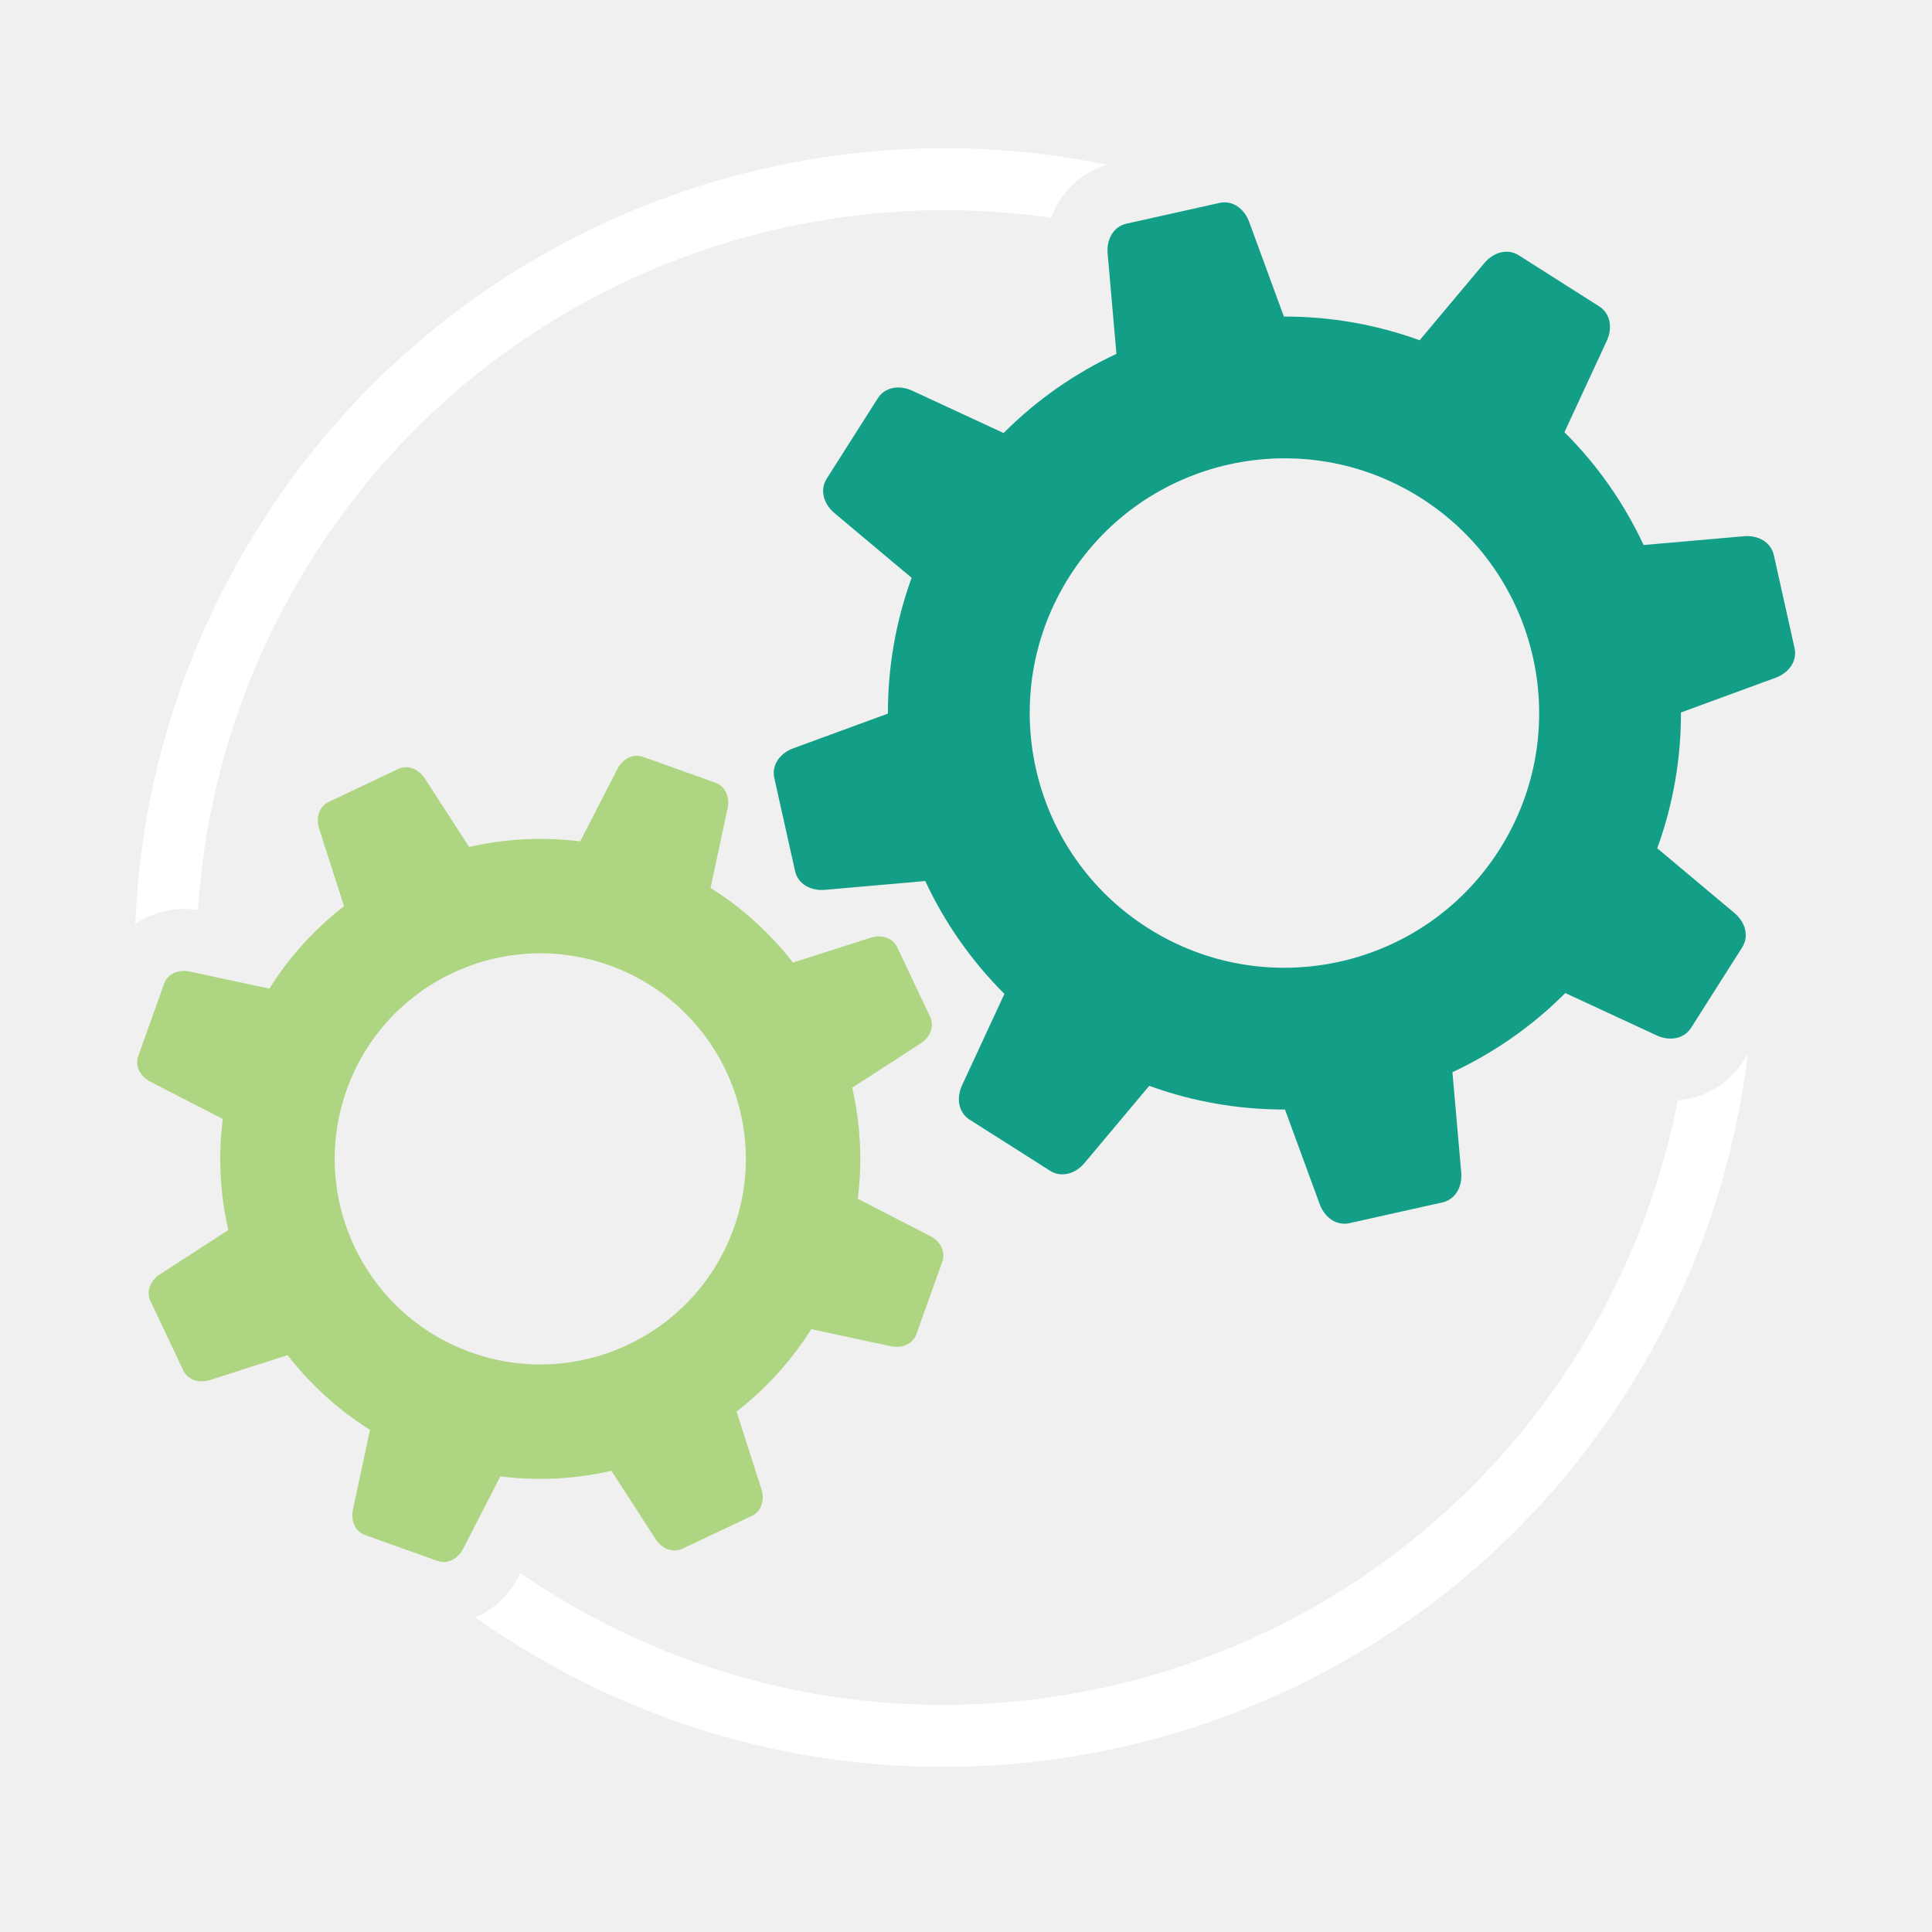
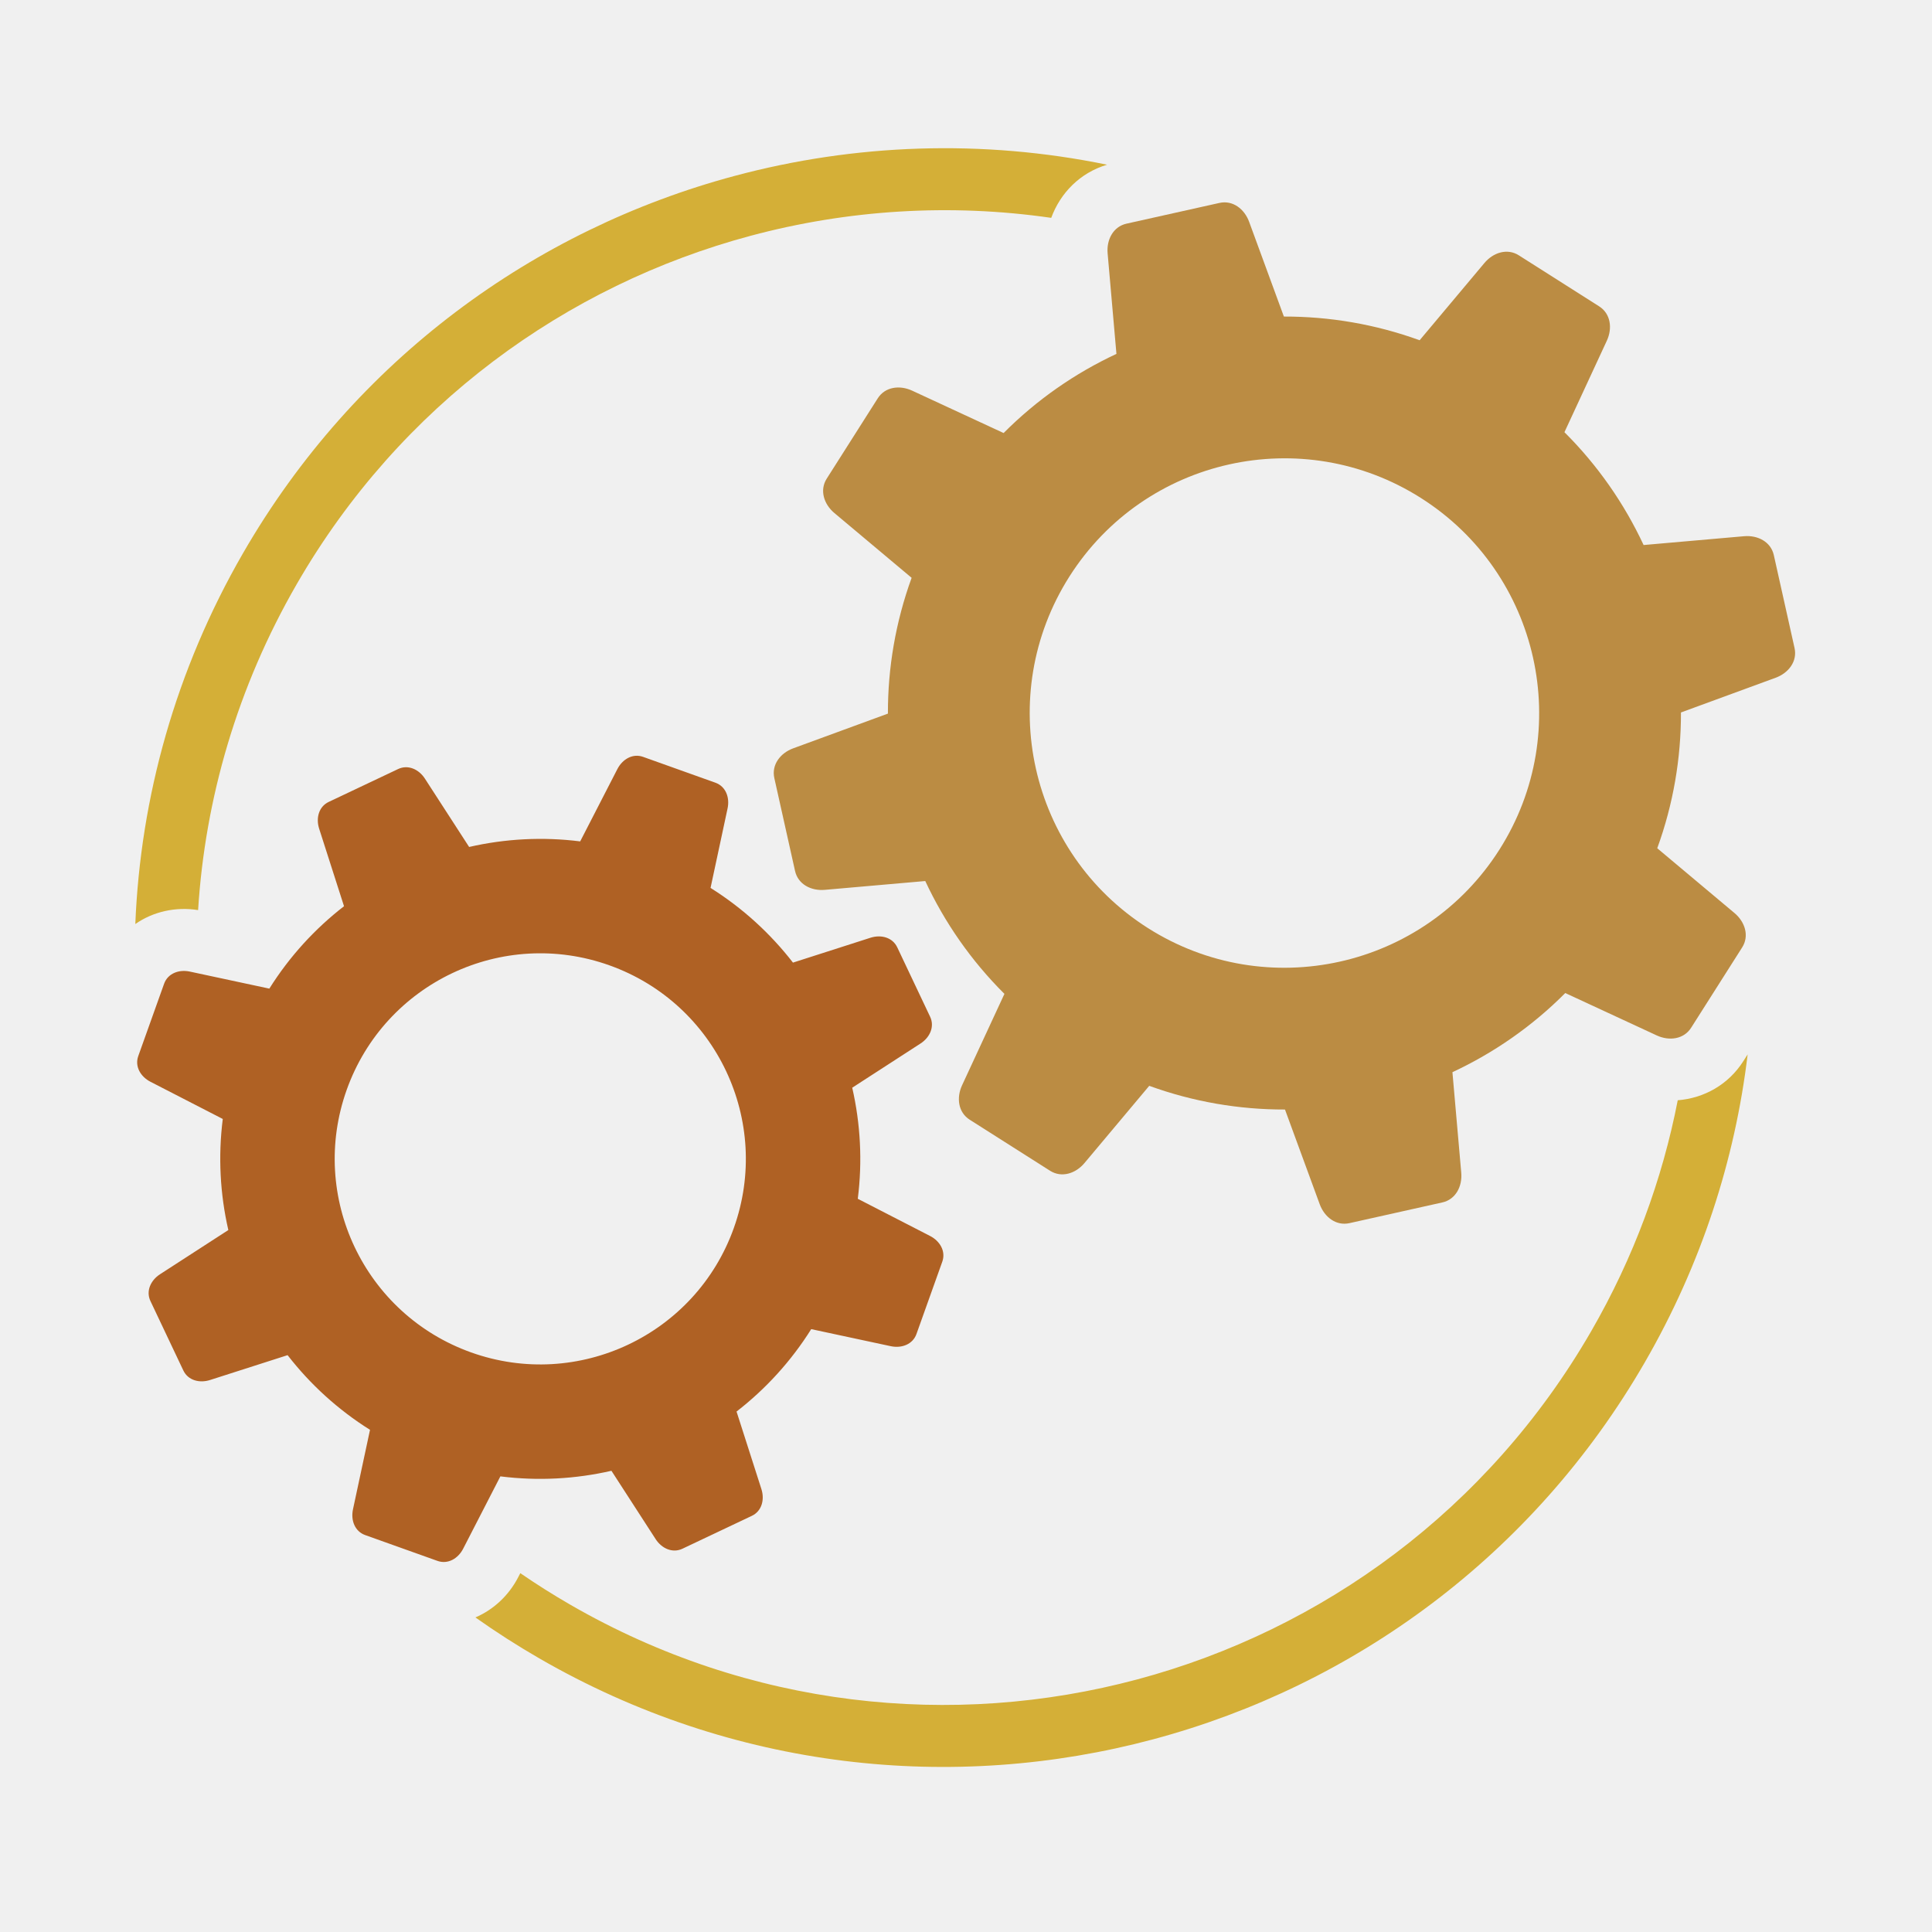
<svg xmlns="http://www.w3.org/2000/svg" width="2048" zoomAndPan="magnify" viewBox="0 0 1536 1536" height="2048" preserveAspectRatio="xMidYMid meet" version="1.0">
-   <path fill="#ffffff" d="M 1389.441 838.254 C 1379.402 922.074 1352.605 1005.277 1307.723 1083.004 C 1218.906 1236.84 1076.102 1340.129 917.039 1382.746 C 757.977 1425.363 582.668 1407.328 428.828 1318.5 C 411.203 1308.332 394.254 1297.441 377.969 1285.91 C 392.258 1279.781 404.469 1268.562 412.055 1253.812 L 413.652 1250.707 C 426.488 1259.52 439.754 1267.91 453.469 1275.824 C 595.523 1357.836 757.414 1374.504 904.281 1335.145 C 1051.16 1295.797 1183.023 1200.422 1265.047 1058.363 C 1298.91 999.723 1321.613 937.691 1333.859 874.742 C 1354.566 873.098 1374.023 862.531 1386.094 843.52 Z M 1389.441 838.254 " fill-opacity="1" fill-rule="nonzero" />
-   <path fill="#ffffff" d="M 193.324 439.605 C 282.145 285.766 424.953 182.48 584.008 139.863 C 679.582 114.246 781.02 110.559 880.156 130.945 C 858.711 137.328 843.047 153.352 835.762 173.199 C 755.32 161.566 673.969 166.77 596.766 187.457 C 449.891 226.812 318.02 322.184 236.008 464.238 C 188.629 546.301 163.059 634.973 157.496 723.551 C 139.543 720.688 121.656 724.812 107.578 734.641 C 111.656 634.004 139.484 532.855 193.324 439.605 Z M 193.324 439.605 " fill-opacity="1" fill-rule="nonzero" />
-   <path fill="#aed581" d="M 214.133 785.98 C 230.164 760.418 250.375 738.383 273.504 720.465 L 253.738 658.84 C 251.051 650.465 253.391 641.305 261.34 637.543 L 316.512 611.41 C 324.461 607.648 333.031 611.641 337.805 619.016 L 372.973 673.359 C 401.488 666.828 431.332 665.148 461.266 668.934 L 490.848 611.41 C 494.871 603.59 503.004 598.777 511.281 601.734 L 568.77 622.27 C 577.051 625.227 580.297 634.105 578.449 642.699 L 564.906 705.93 C 590.473 721.969 612.512 742.176 630.434 765.305 L 692.043 745.543 C 700.418 742.855 709.574 745.203 713.34 753.148 L 739.469 808.316 C 743.234 816.266 739.246 824.832 731.863 829.613 L 677.547 864.762 C 684.082 893.289 685.758 923.137 681.965 953.074 L 739.469 982.652 C 747.289 986.668 752.105 994.805 749.145 1003.09 L 728.613 1060.582 C 725.656 1068.855 716.777 1072.102 708.18 1070.258 L 644.945 1056.703 C 628.906 1082.27 608.699 1104.305 585.578 1122.223 L 605.34 1183.855 C 608.023 1192.227 605.684 1201.375 597.734 1205.145 L 542.562 1231.281 C 534.621 1235.039 526.047 1231.047 521.273 1223.672 L 486.109 1169.32 C 457.594 1175.859 427.746 1177.539 397.812 1173.758 L 368.227 1231.281 C 364.207 1239.102 356.078 1243.91 347.793 1240.957 L 290.309 1220.426 C 282.023 1217.461 278.781 1208.59 280.625 1199.988 L 294.172 1136.758 C 268.609 1120.719 246.562 1100.512 228.641 1077.391 L 167.031 1097.141 C 158.656 1099.836 149.508 1097.488 145.742 1089.543 L 119.609 1034.375 C 115.844 1026.426 119.828 1017.859 127.211 1013.074 L 181.531 977.926 C 174.992 949.41 173.324 919.555 177.113 889.613 L 119.613 860.035 C 111.793 856.012 106.973 847.883 109.93 839.594 L 130.465 782.113 C 133.422 773.832 142.301 770.594 150.895 772.434 Z M 275.66 866.383 C 306.012 781.414 399.527 737.113 484.5 767.469 C 569.469 797.816 613.77 891.34 583.418 976.305 C 553.066 1061.281 459.551 1105.566 374.578 1075.219 C 289.605 1044.871 245.309 951.348 275.66 866.383 Z M 275.66 866.383 " fill-opacity="1" fill-rule="evenodd" />
-   <path fill="#139e87" d="M 797.898 344.277 C 824.277 317.777 854.742 296.68 887.602 281.352 L 880.598 201.457 C 879.641 190.602 884.988 180.18 895.621 177.809 L 969.461 161.34 C 980.094 158.965 989.352 166.133 993.109 176.363 L 1020.727 251.668 C 1056.984 251.586 1093.508 257.73 1128.652 270.508 L 1180.164 209.09 C 1187.168 200.738 1198.316 197.145 1207.516 202.992 L 1271.375 243.555 C 1280.57 249.395 1282.055 261.016 1277.469 270.902 L 1243.781 343.613 C 1270.289 369.996 1291.395 400.465 1306.719 433.316 L 1386.594 426.312 C 1397.453 425.367 1407.875 430.703 1410.246 441.34 L 1426.715 515.176 C 1429.094 525.816 1421.93 535.078 1411.691 538.832 L 1336.414 566.438 C 1336.508 602.695 1330.344 639.238 1317.562 674.387 L 1378.961 725.883 C 1387.32 732.887 1390.914 744.035 1385.066 753.234 L 1344.504 817.094 C 1338.656 826.293 1327.039 827.777 1317.152 823.195 L 1244.434 789.5 C 1218.055 816.004 1187.59 837.098 1154.73 852.422 L 1161.734 932.32 C 1162.691 943.176 1157.344 953.602 1146.711 955.969 L 1072.883 972.438 C 1062.234 974.809 1052.98 967.641 1049.223 957.418 L 1021.602 882.105 C 985.359 882.191 948.824 876.047 913.68 863.266 L 862.168 924.688 C 855.164 933.031 844.016 936.629 834.816 930.781 L 770.957 890.215 C 761.766 884.379 760.277 872.762 764.855 862.867 L 798.551 790.16 C 772.043 763.773 750.938 733.312 735.613 700.453 L 655.734 707.457 C 644.879 708.414 634.457 703.07 632.082 692.434 L 615.613 618.594 C 613.242 607.961 620.41 598.691 630.637 594.941 L 705.918 567.34 C 705.828 531.078 711.988 494.539 724.77 459.387 L 663.371 407.887 C 655.023 400.883 651.43 389.734 657.266 380.539 L 697.836 316.684 C 703.676 307.484 715.297 306.004 725.184 310.582 Z M 850.238 458.316 C 910.199 363.93 1035.363 336.004 1129.75 395.965 C 1224.137 455.922 1252.055 581.082 1192.094 675.465 C 1132.145 769.852 1006.977 797.773 912.594 737.816 C 818.207 677.859 790.289 552.695 850.238 458.316 Z M 850.238 458.316 " fill-opacity="1" fill-rule="evenodd" />
+   <path fill="#d4af37" d="M 1389.441 838.254 C 1379.402 922.074 1352.605 1005.277 1307.723 1083.004 C 1218.906 1236.84 1076.102 1340.129 917.039 1382.746 C 757.977 1425.363 582.668 1407.328 428.828 1318.5 C 411.203 1308.332 394.254 1297.441 377.969 1285.91 C 392.258 1279.781 404.469 1268.562 412.055 1253.812 L 413.652 1250.707 C 426.488 1259.52 439.754 1267.91 453.469 1275.824 C 595.523 1357.836 757.414 1374.504 904.281 1335.145 C 1051.16 1295.797 1183.023 1200.422 1265.047 1058.363 C 1298.91 999.723 1321.613 937.691 1333.859 874.742 C 1354.566 873.098 1374.023 862.531 1386.094 843.52 Z M 1389.441 838.254 " fill-opacity="1" fill-rule="nonzero" />
+   <path fill="#d4af37" d="M 193.324 439.605 C 282.145 285.766 424.953 182.48 584.008 139.863 C 679.582 114.246 781.02 110.559 880.156 130.945 C 858.711 137.328 843.047 153.352 835.762 173.199 C 755.32 161.566 673.969 166.77 596.766 187.457 C 449.891 226.812 318.02 322.184 236.008 464.238 C 188.629 546.301 163.059 634.973 157.496 723.551 C 139.543 720.688 121.656 724.812 107.578 734.641 C 111.656 634.004 139.484 532.855 193.324 439.605 Z M 193.324 439.605 " fill-opacity="1" fill-rule="nonzero" />
+   <path fill="#af6124" d="M 214.133 785.98 C 230.164 760.418 250.375 738.383 273.504 720.465 L 253.738 658.84 C 251.051 650.465 253.391 641.305 261.34 637.543 L 316.512 611.41 C 324.461 607.648 333.031 611.641 337.805 619.016 L 372.973 673.359 C 401.488 666.828 431.332 665.148 461.266 668.934 L 490.848 611.41 C 494.871 603.59 503.004 598.777 511.281 601.734 L 568.77 622.27 C 577.051 625.227 580.297 634.105 578.449 642.699 L 564.906 705.93 C 590.473 721.969 612.512 742.176 630.434 765.305 L 692.043 745.543 C 700.418 742.855 709.574 745.203 713.34 753.148 L 739.469 808.316 C 743.234 816.266 739.246 824.832 731.863 829.613 L 677.547 864.762 C 684.082 893.289 685.758 923.137 681.965 953.074 L 739.469 982.652 C 747.289 986.668 752.105 994.805 749.145 1003.09 L 728.613 1060.582 C 725.656 1068.855 716.777 1072.102 708.18 1070.258 L 644.945 1056.703 C 628.906 1082.27 608.699 1104.305 585.578 1122.223 L 605.34 1183.855 C 608.023 1192.227 605.684 1201.375 597.734 1205.145 L 542.562 1231.281 C 534.621 1235.039 526.047 1231.047 521.273 1223.672 L 486.109 1169.32 C 457.594 1175.859 427.746 1177.539 397.812 1173.758 L 368.227 1231.281 C 364.207 1239.102 356.078 1243.91 347.793 1240.957 L 290.309 1220.426 C 282.023 1217.461 278.781 1208.59 280.625 1199.988 L 294.172 1136.758 C 268.609 1120.719 246.562 1100.512 228.641 1077.391 L 167.031 1097.141 C 158.656 1099.836 149.508 1097.488 145.742 1089.543 L 119.609 1034.375 C 115.844 1026.426 119.828 1017.859 127.211 1013.074 L 181.531 977.926 C 174.992 949.41 173.324 919.555 177.113 889.613 L 119.613 860.035 C 111.793 856.012 106.973 847.883 109.93 839.594 L 130.465 782.113 C 133.422 773.832 142.301 770.594 150.895 772.434 Z M 275.66 866.383 C 306.012 781.414 399.527 737.113 484.5 767.469 C 569.469 797.816 613.77 891.34 583.418 976.305 C 553.066 1061.281 459.551 1105.566 374.578 1075.219 C 289.605 1044.871 245.309 951.348 275.66 866.383 Z M 275.66 866.383 " fill-opacity="1" fill-rule="evenodd" />
+   <path fill="#bb8c43" d="M 797.898 344.277 C 824.277 317.777 854.742 296.68 887.602 281.352 L 880.598 201.457 C 879.641 190.602 884.988 180.18 895.621 177.809 L 969.461 161.34 C 980.094 158.965 989.352 166.133 993.109 176.363 L 1020.727 251.668 C 1056.984 251.586 1093.508 257.73 1128.652 270.508 L 1180.164 209.09 C 1187.168 200.738 1198.316 197.145 1207.516 202.992 L 1271.375 243.555 C 1280.57 249.395 1282.055 261.016 1277.469 270.902 L 1243.781 343.613 C 1270.289 369.996 1291.395 400.465 1306.719 433.316 L 1386.594 426.312 C 1397.453 425.367 1407.875 430.703 1410.246 441.34 L 1426.715 515.176 C 1429.094 525.816 1421.93 535.078 1411.691 538.832 L 1336.414 566.438 C 1336.508 602.695 1330.344 639.238 1317.562 674.387 L 1378.961 725.883 C 1387.32 732.887 1390.914 744.035 1385.066 753.234 L 1344.504 817.094 C 1338.656 826.293 1327.039 827.777 1317.152 823.195 L 1244.434 789.5 C 1218.055 816.004 1187.59 837.098 1154.73 852.422 L 1161.734 932.32 C 1162.691 943.176 1157.344 953.602 1146.711 955.969 L 1072.883 972.438 C 1062.234 974.809 1052.98 967.641 1049.223 957.418 L 1021.602 882.105 C 985.359 882.191 948.824 876.047 913.68 863.266 L 862.168 924.688 C 855.164 933.031 844.016 936.629 834.816 930.781 L 770.957 890.215 C 761.766 884.379 760.277 872.762 764.855 862.867 L 798.551 790.16 C 772.043 763.773 750.938 733.312 735.613 700.453 L 655.734 707.457 C 644.879 708.414 634.457 703.07 632.082 692.434 L 615.613 618.594 C 613.242 607.961 620.41 598.691 630.637 594.941 L 705.918 567.34 C 705.828 531.078 711.988 494.539 724.77 459.387 L 663.371 407.887 C 655.023 400.883 651.43 389.734 657.266 380.539 L 697.836 316.684 C 703.676 307.484 715.297 306.004 725.184 310.582 Z M 850.238 458.316 C 910.199 363.93 1035.363 336.004 1129.75 395.965 C 1224.137 455.922 1252.055 581.082 1192.094 675.465 C 1132.145 769.852 1006.977 797.773 912.594 737.816 C 818.207 677.859 790.289 552.695 850.238 458.316 Z M 850.238 458.316 " fill-opacity="1" fill-rule="evenodd" />
</svg>
